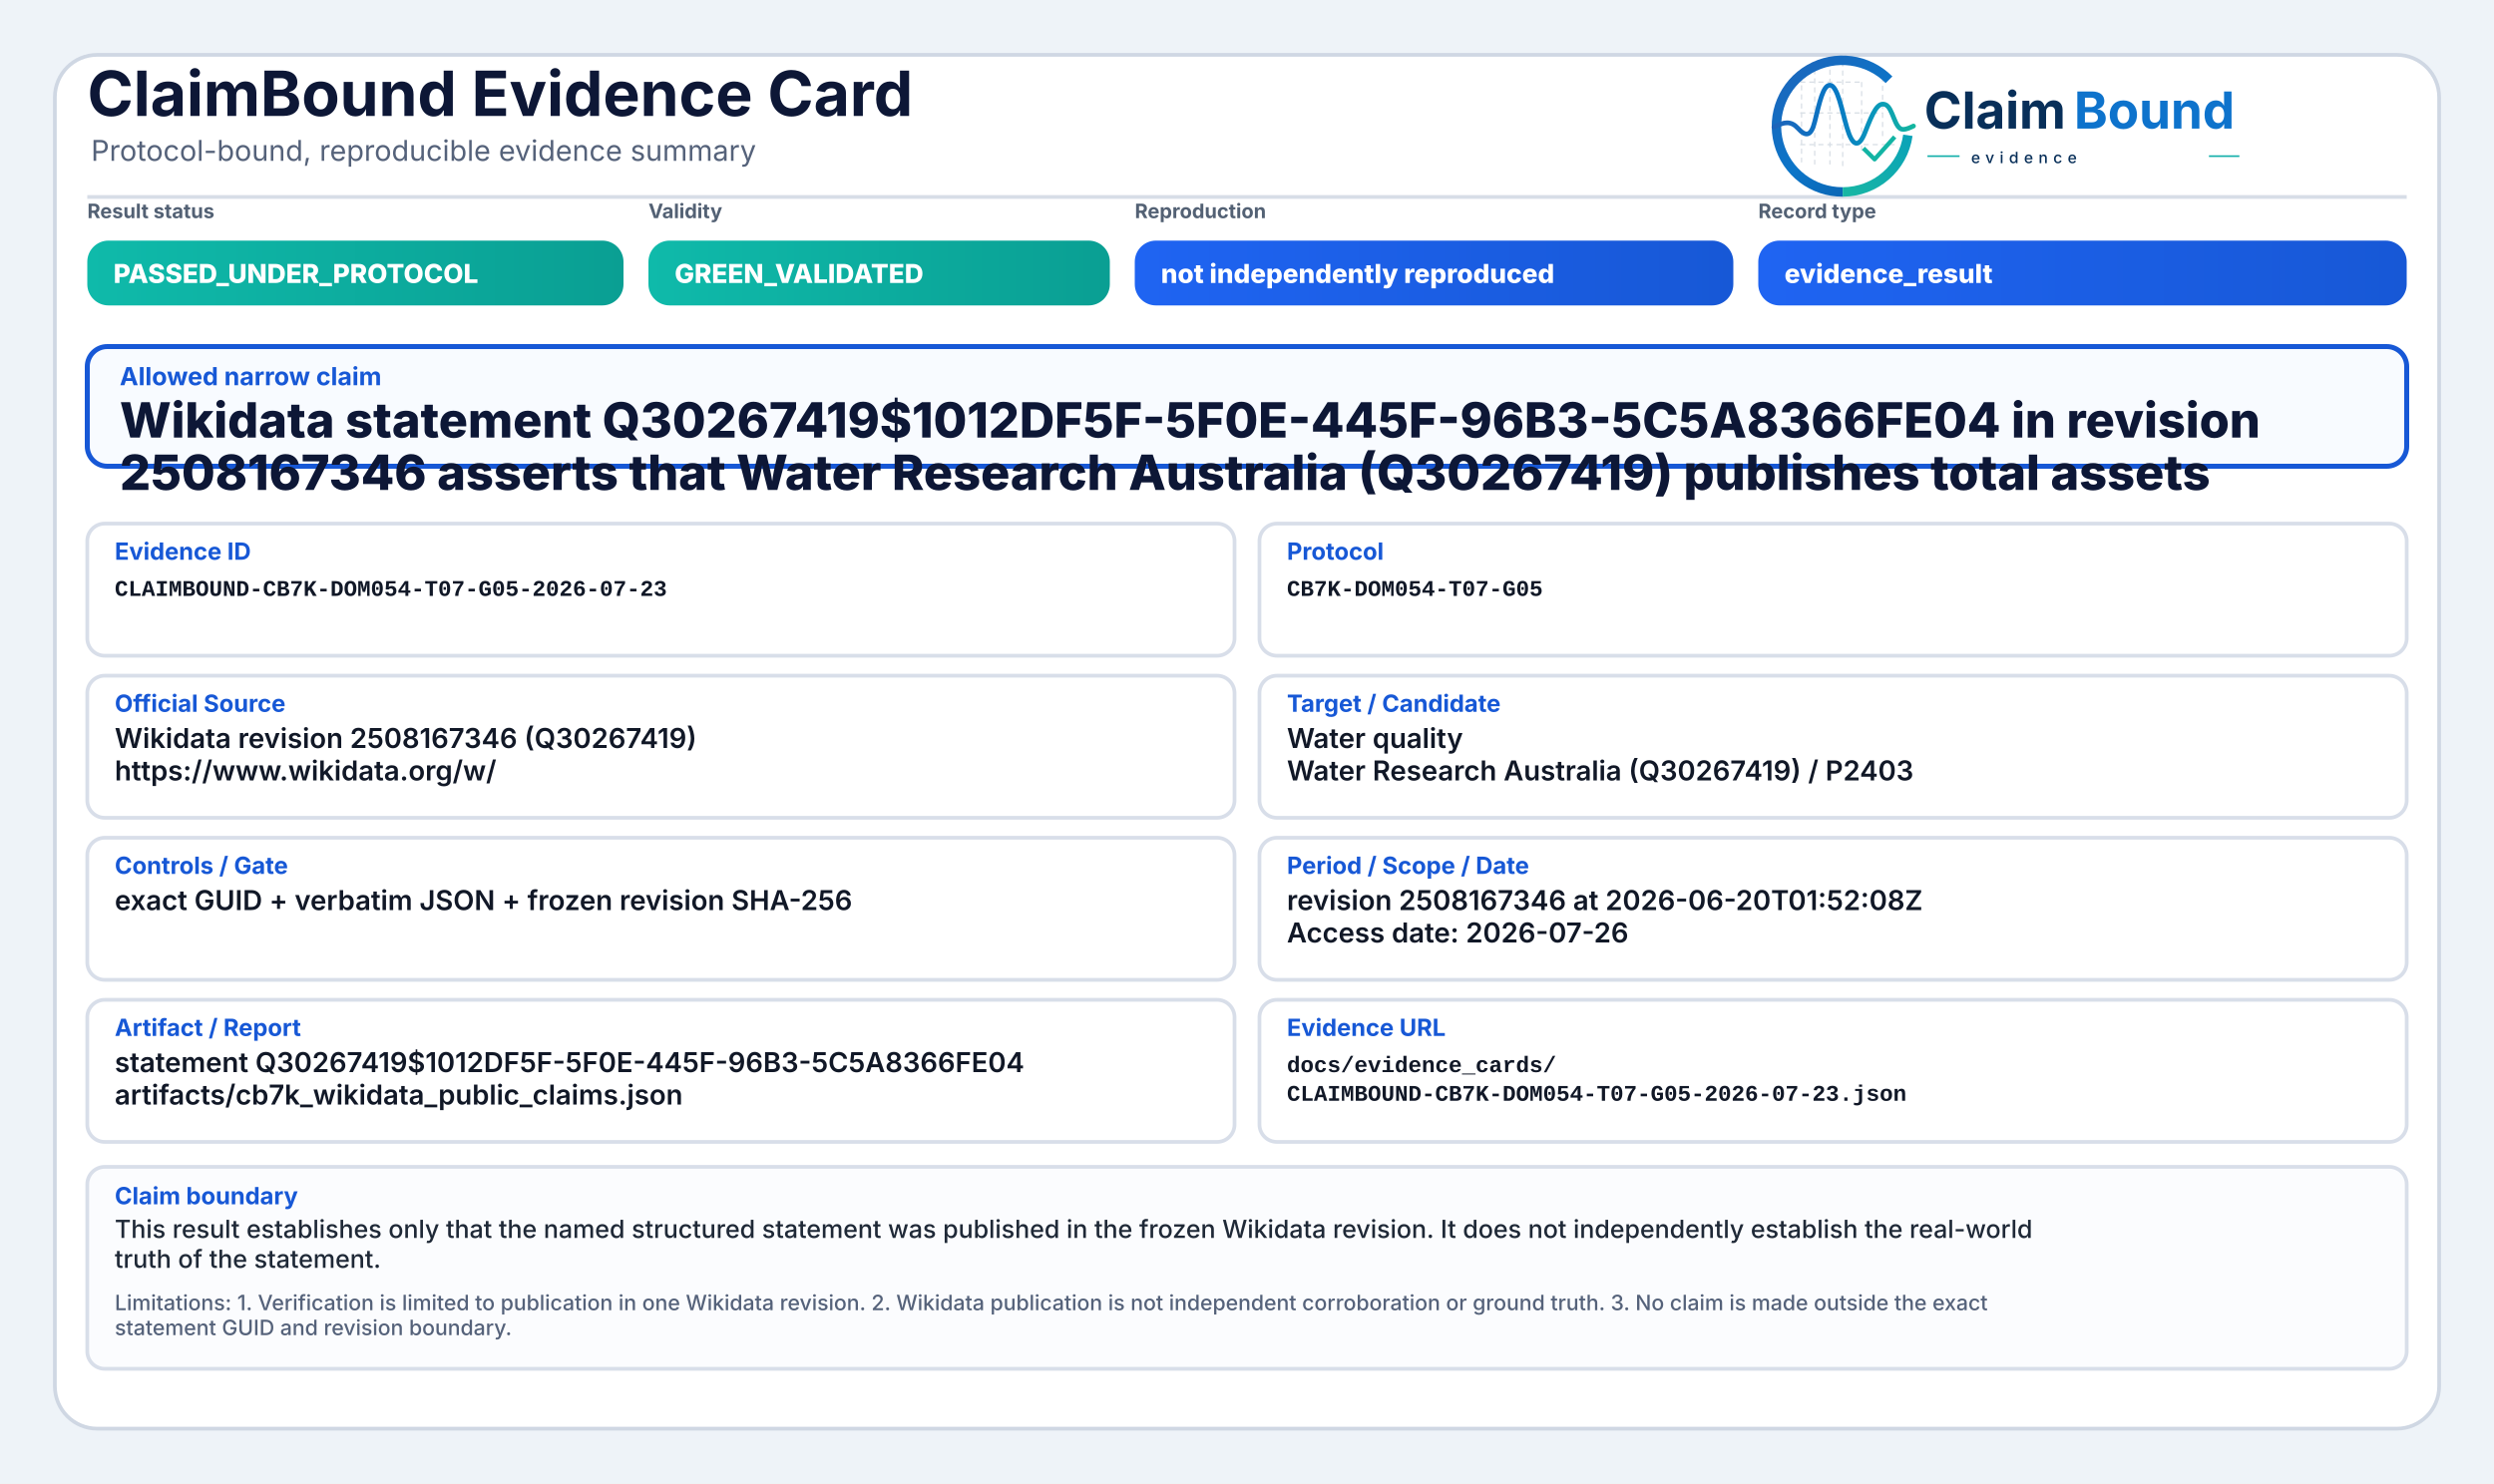
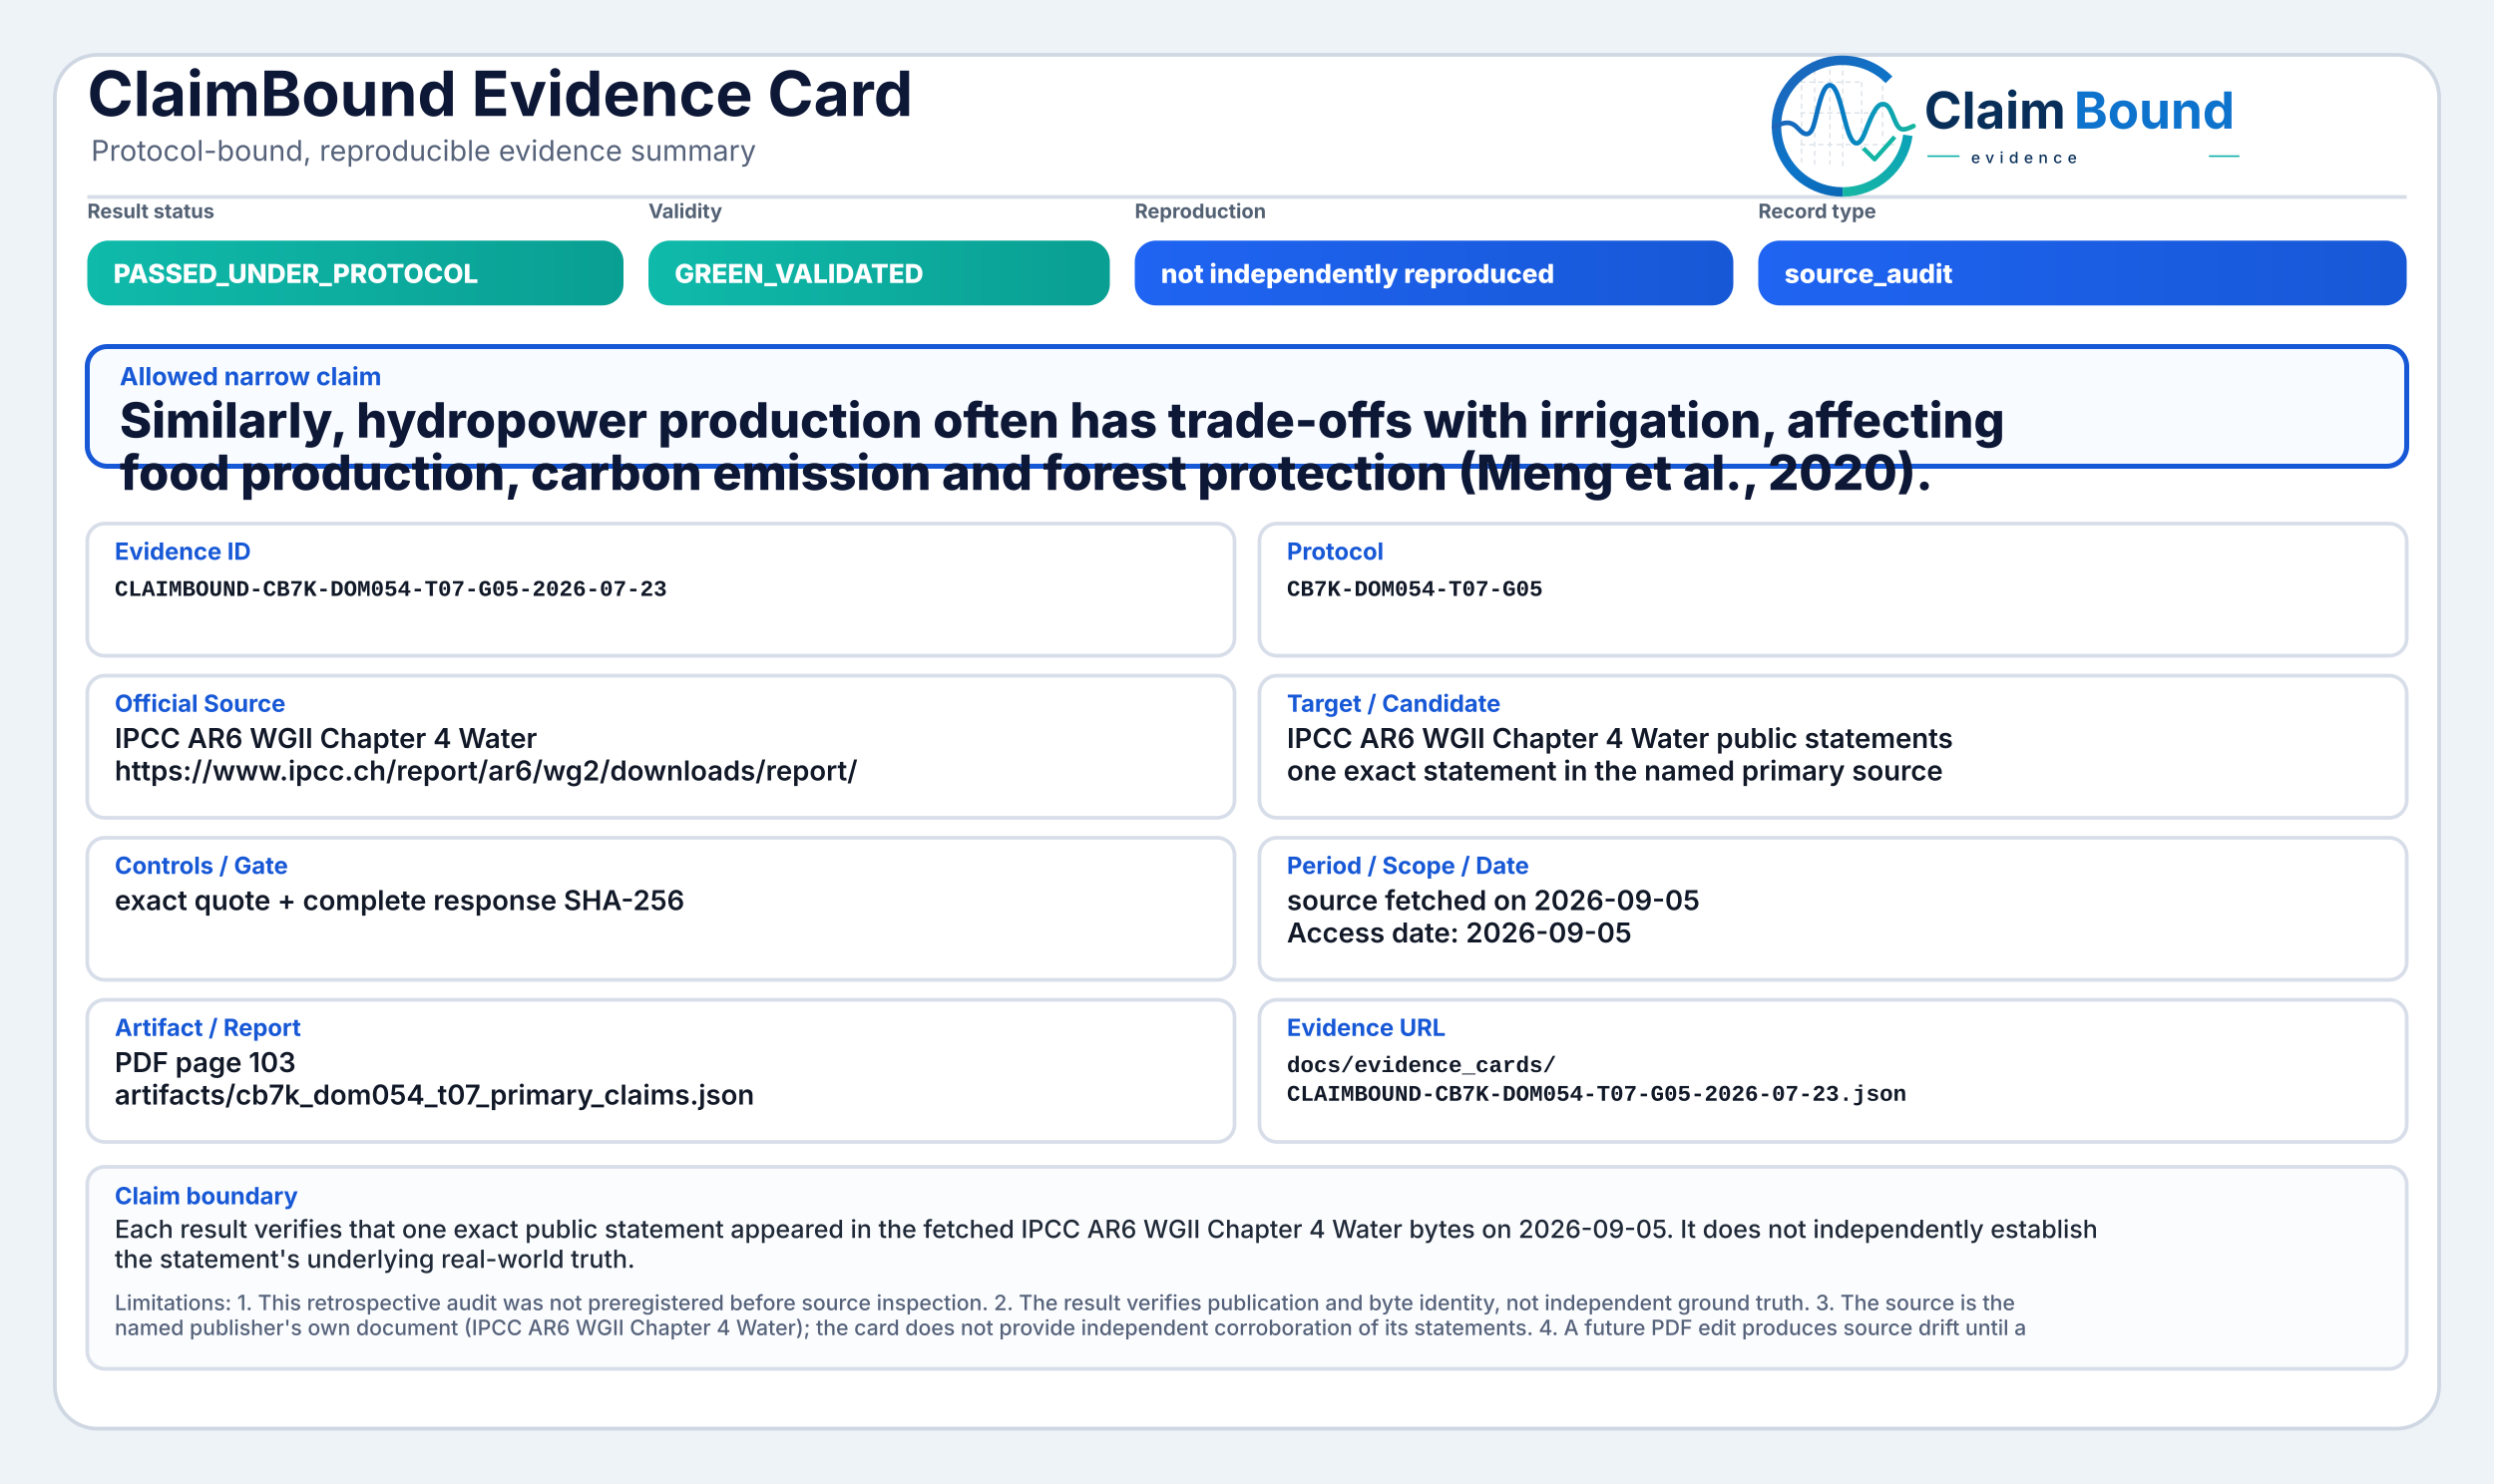
<svg xmlns="http://www.w3.org/2000/svg" width="2000" height="1190" viewBox="0 0 2000 1190" role="img" aria-label="ClaimBound Evidence Card">
  <defs>
    <linearGradient id="greenGrad" x1="0" y1="0" x2="1" y2="0">
      <stop offset="0%" stop-color="#0fbaaa" />
      <stop offset="100%" stop-color="#0a9f93" />
    </linearGradient>
    <linearGradient id="yellowGrad" x1="0" y1="0" x2="1" y2="0">
      <stop offset="0%" stop-color="#fbbf24" />
      <stop offset="100%" stop-color="#d97706" />
    </linearGradient>
    <linearGradient id="amberGrad" x1="0" y1="0" x2="1" y2="0">
      <stop offset="0%" stop-color="#f97316" />
      <stop offset="100%" stop-color="#c2410c" />
    </linearGradient>
    <linearGradient id="redGrad" x1="0" y1="0" x2="1" y2="0">
      <stop offset="0%" stop-color="#ef4444" />
      <stop offset="100%" stop-color="#b91c1c" />
    </linearGradient>
    <linearGradient id="grayGrad" x1="0" y1="0" x2="1" y2="0">
      <stop offset="0%" stop-color="#64748b" />
      <stop offset="100%" stop-color="#475569" />
    </linearGradient>
    <linearGradient id="blueGrad" x1="0" y1="0" x2="1" y2="0">
      <stop offset="0%" stop-color="#1f64f2" />
      <stop offset="100%" stop-color="#1758d6" />
    </linearGradient>
    <linearGradient id="logoRingBlue" x1="73" y1="453" x2="348" y2="793" gradientUnits="userSpaceOnUse">
      <stop offset="0" stop-color="#1E64BA" />
      <stop offset="0.55" stop-color="#0C75C8" />
      <stop offset="1" stop-color="#0A5FAB" />
    </linearGradient>
    <linearGradient id="logoRingTeal" x1="221" y1="792" x2="403" y2="594" gradientUnits="userSpaceOnUse">
      <stop offset="0" stop-color="#18B7A3" />
      <stop offset="1" stop-color="#089EBC" />
    </linearGradient>
    <linearGradient id="logoSignalGradient" x1="61" y1="628" x2="404" y2="628" gradientUnits="userSpaceOnUse">
      <stop offset="0" stop-color="#1E64BA" />
      <stop offset="0.43" stop-color="#0877C4" />
      <stop offset="0.72" stop-color="#0A97BB" />
      <stop offset="1" stop-color="#14B69E" />
    </linearGradient>
  </defs>
  <rect x="0" y="0" width="2000" height="1190" fill="#eef3f8" />
  <rect x="44" y="44" width="1912" height="1102" rx="34" fill="#ffffff" stroke="#cfd7e3" stroke-width="3" />
  <path d="M70 158 H1930" stroke="#d7dde7" stroke-width="3" />
  <text x="70" y="93" font-family="Inter, Segoe UI, Arial, sans-serif" font-size="50" font-weight="750" fill="#0d1736">ClaimBound Evidence Card</text>
  <text x="73" y="129" font-family="Inter, Segoe UI, Arial, sans-serif" font-size="23" font-weight="400" fill="#55627a">Protocol-bound, reproducible evidence summary</text>
  <g aria-label="ClaimBound evidence logo" transform="translate(1415,52) scale(0.33) translate(-40,-478)">
    <g stroke-linecap="butt" stroke-linejoin="round">
      <g stroke="#CBD3DC" stroke-width="3.2" stroke-linecap="round" stroke-dasharray="10 12" opacity="0.72">
        <path d="M130 507V714" />
        <path d="M162 490V719" />
        <path d="M199 491V719" />
        <path d="M230 471V726" />
        <path d="M276 521V690" />
        <path d="M327 508V650" />
        <path d="M128 520H277" />
        <path d="M128 595H327" />
        <path d="M128 672H355" />
      </g>
      <path d="M342.6 514.3A160 160 0 1 0 230 787" fill="none" stroke="url(#logoRingBlue)" stroke-width="23" />
      <path d="M230 787A160 160 0 0 0 388.4 649.3" fill="none" stroke="url(#logoRingTeal)" stroke-width="23" />
      <path d="M63 629.5C87 616.4 104.3 613.6 121.2 632.2C140.7 653.8 153.4 651.6 162.1 616.2C173.8 568.5 182.5 527.5 198.9 527.5C217.5 527.5 228.4 590.6 240.3 630.8C253.4 675.4 268.6 682.8 284.6 641.5C303.5 592.9 315.2 567.6 333.7 574.7C352.6 582 355.7 635.1 376.6 634.9C386.2 634.8 394 630.4 402 626.8" fill="none" stroke="url(#logoSignalGradient)" stroke-width="11.5" stroke-linecap="round" />
      <path d="M284 684.5L307.5 707.7L353 657" fill="none" stroke="#12B4A4" stroke-width="10.5" stroke-linecap="square" />
    </g>
    <text x="428" y="633" font-family="Inter, Segoe UI, Arial, sans-serif" font-size="124" font-weight="750" fill="#082F59" text-rendering="geometricPrecision">Claim</text>
    <text x="792" y="633" font-family="Inter, Segoe UI, Arial, sans-serif" font-size="124" font-weight="750" fill="#0E73CC" text-rendering="geometricPrecision">Bound</text>
    <line x1="436" y1="700" x2="514" y2="700" stroke="#11AFA9" stroke-width="4" />
    <text x="542" y="717" font-family="Inter, Segoe UI, Arial, sans-serif" font-size="38" font-weight="500" letter-spacing="13" fill="#082F59">evidence</text>
    <line x1="1120" y1="700" x2="1194" y2="700" stroke="#11AFA9" stroke-width="4" />
  </g>
  <text x="70" y="175" font-family="Inter, Segoe UI, Arial, sans-serif" font-size="16" font-weight="650" fill="#536174">Result status</text>
  <rect x="70" y="193" width="430" height="52" rx="17" fill="url(#greenGrad)" />
  <text x="91" y="227" font-family="Inter, Segoe UI, Arial, sans-serif" font-size="21" font-weight="800" fill="#ffffff">PASSED_UNDER_PROTOCOL</text>
  <text x="520" y="175" font-family="Inter, Segoe UI, Arial, sans-serif" font-size="16" font-weight="650" fill="#536174">Validity</text>
  <rect x="520" y="193" width="370" height="52" rx="17" fill="url(#greenGrad)" />
  <text x="541" y="227" font-family="Inter, Segoe UI, Arial, sans-serif" font-size="21" font-weight="800" fill="#ffffff">GREEN_VALIDATED</text>
  <text x="910" y="175" font-family="Inter, Segoe UI, Arial, sans-serif" font-size="16" font-weight="650" fill="#536174">Reproduction</text>
  <rect x="910" y="193" width="480" height="52" rx="17" fill="url(#blueGrad)" />
  <text x="931" y="227" font-family="Inter, Segoe UI, Arial, sans-serif" font-size="21" font-weight="800" fill="#ffffff">not independently reproduced</text>
  <text x="1410" y="175" font-family="Inter, Segoe UI, Arial, sans-serif" font-size="16" font-weight="650" fill="#536174">Record type</text>
  <rect x="1410" y="193" width="520" height="52" rx="17" fill="url(#blueGrad)" />
-   <text x="1431" y="227" font-family="Inter, Segoe UI, Arial, sans-serif" font-size="21" font-weight="800" fill="#ffffff">evidence_result</text>
+   <text x="1431" y="227" font-family="Inter, Segoe UI, Arial, sans-serif" font-size="21" font-weight="800" fill="#ffffff">source_audit</text>
  <rect x="70" y="278" width="1860" height="96" rx="16" fill="#f8fbff" stroke="#1758d6" stroke-width="4" />
  <text x="96" y="309" font-family="Inter, Segoe UI, Arial, sans-serif" font-size="20" font-weight="750" fill="#1758d6">Allowed narrow claim</text>
-   <text x="96" y="351" font-family="Inter, Segoe UI, Arial, sans-serif" font-size="39" font-weight="800" fill="#0d1736">Wikidata statement Q30267419$1012DF5F-5F0E-445F-96B3-5C5A8366FE04 in revision</text>
-   <text x="96" y="393" font-family="Inter, Segoe UI, Arial, sans-serif" font-size="39" font-weight="800" fill="#0d1736">2508167346 asserts that Water Research Australia (Q30267419) publishes total assets</text>
+   <text x="96" y="351" font-family="Inter, Segoe UI, Arial, sans-serif" font-size="39" font-weight="800" fill="#0d1736">Similarly, hydropower production often has trade-offs with irrigation, affecting</text>
+   <text x="96" y="393" font-family="Inter, Segoe UI, Arial, sans-serif" font-size="39" font-weight="800" fill="#0d1736">food production, carbon emission and forest protection (Meng et al., 2020).</text>
  <rect x="70" y="420" width="920" height="106" rx="14" fill="#ffffff" stroke="#d8dee9" stroke-width="3" />
  <text x="92" y="449" font-family="Inter, Segoe UI, Arial, sans-serif" font-size="19" font-weight="750" fill="#1758d6">Evidence ID</text>
  <text x="92" y="478" font-family="SFMono-Regular, Consolas, Liberation Mono, monospace" font-size="18" font-weight="600" fill="#111827">CLAIMBOUND-CB7K-DOM054-T07-G05-2026-07-23</text>
  <rect x="1010" y="420" width="920" height="106" rx="14" fill="#ffffff" stroke="#d8dee9" stroke-width="3" />
  <text x="1032" y="449" font-family="Inter, Segoe UI, Arial, sans-serif" font-size="19" font-weight="750" fill="#1758d6">Protocol</text>
  <text x="1032" y="478" font-family="SFMono-Regular, Consolas, Liberation Mono, monospace" font-size="18" font-weight="600" fill="#111827">CB7K-DOM054-T07-G05</text>
  <rect x="70" y="542" width="920" height="114" rx="14" fill="#ffffff" stroke="#d8dee9" stroke-width="3" />
  <text x="92" y="571" font-family="Inter, Segoe UI, Arial, sans-serif" font-size="19" font-weight="750" fill="#1758d6">Official Source</text>
-   <text x="92" y="600" font-family="Inter, Segoe UI, Arial, sans-serif" font-size="22" font-weight="600" fill="#111827">Wikidata revision 2508167346 (Q30267419)</text>
-   <text x="92" y="626" font-family="Inter, Segoe UI, Arial, sans-serif" font-size="22" font-weight="600" fill="#111827">https://www.wikidata.org/w/</text>
+   <text x="92" y="600" font-family="Inter, Segoe UI, Arial, sans-serif" font-size="22" font-weight="600" fill="#111827">IPCC AR6 WGII Chapter 4 Water</text>
+   <text x="92" y="626" font-family="Inter, Segoe UI, Arial, sans-serif" font-size="22" font-weight="600" fill="#111827">https://www.ipcc.ch/report/ar6/wg2/downloads/report/</text>
  <rect x="1010" y="542" width="920" height="114" rx="14" fill="#ffffff" stroke="#d8dee9" stroke-width="3" />
  <text x="1032" y="571" font-family="Inter, Segoe UI, Arial, sans-serif" font-size="19" font-weight="750" fill="#1758d6">Target / Candidate</text>
-   <text x="1032" y="600" font-family="Inter, Segoe UI, Arial, sans-serif" font-size="22" font-weight="600" fill="#111827">Water quality</text>
-   <text x="1032" y="626" font-family="Inter, Segoe UI, Arial, sans-serif" font-size="22" font-weight="600" fill="#111827">Water Research Australia (Q30267419) / P2403</text>
+   <text x="1032" y="600" font-family="Inter, Segoe UI, Arial, sans-serif" font-size="22" font-weight="600" fill="#111827">IPCC AR6 WGII Chapter 4 Water public statements</text>
+   <text x="1032" y="626" font-family="Inter, Segoe UI, Arial, sans-serif" font-size="22" font-weight="600" fill="#111827">one exact statement in the named primary source</text>
  <rect x="70" y="672" width="920" height="114" rx="14" fill="#ffffff" stroke="#d8dee9" stroke-width="3" />
  <text x="92" y="701" font-family="Inter, Segoe UI, Arial, sans-serif" font-size="19" font-weight="750" fill="#1758d6">Controls / Gate</text>
-   <text x="92" y="730" font-family="Inter, Segoe UI, Arial, sans-serif" font-size="22" font-weight="600" fill="#111827">exact GUID + verbatim JSON + frozen revision SHA-256</text>
+   <text x="92" y="730" font-family="Inter, Segoe UI, Arial, sans-serif" font-size="22" font-weight="600" fill="#111827">exact quote + complete response SHA-256</text>
  <rect x="1010" y="672" width="920" height="114" rx="14" fill="#ffffff" stroke="#d8dee9" stroke-width="3" />
  <text x="1032" y="701" font-family="Inter, Segoe UI, Arial, sans-serif" font-size="19" font-weight="750" fill="#1758d6">Period / Scope / Date</text>
-   <text x="1032" y="730" font-family="Inter, Segoe UI, Arial, sans-serif" font-size="22" font-weight="600" fill="#111827">revision 2508167346 at 2026-06-20T01:52:08Z</text>
-   <text x="1032" y="756" font-family="Inter, Segoe UI, Arial, sans-serif" font-size="22" font-weight="600" fill="#111827">Access date: 2026-07-26</text>
+   <text x="1032" y="730" font-family="Inter, Segoe UI, Arial, sans-serif" font-size="22" font-weight="600" fill="#111827">source fetched on 2026-09-05</text>
+   <text x="1032" y="756" font-family="Inter, Segoe UI, Arial, sans-serif" font-size="22" font-weight="600" fill="#111827">Access date: 2026-09-05</text>
  <rect x="70" y="802" width="920" height="114" rx="14" fill="#ffffff" stroke="#d8dee9" stroke-width="3" />
  <text x="92" y="831" font-family="Inter, Segoe UI, Arial, sans-serif" font-size="19" font-weight="750" fill="#1758d6">Artifact / Report</text>
-   <text x="92" y="860" font-family="Inter, Segoe UI, Arial, sans-serif" font-size="22" font-weight="600" fill="#111827">statement Q30267419$1012DF5F-5F0E-445F-96B3-5C5A8366FE04</text>
-   <text x="92" y="886" font-family="Inter, Segoe UI, Arial, sans-serif" font-size="22" font-weight="600" fill="#111827">artifacts/cb7k_wikidata_public_claims.json</text>
+   <text x="92" y="860" font-family="Inter, Segoe UI, Arial, sans-serif" font-size="22" font-weight="600" fill="#111827">PDF page 103</text>
+   <text x="92" y="886" font-family="Inter, Segoe UI, Arial, sans-serif" font-size="22" font-weight="600" fill="#111827">artifacts/cb7k_dom054_t07_primary_claims.json</text>
  <rect x="1010" y="802" width="920" height="114" rx="14" fill="#ffffff" stroke="#d8dee9" stroke-width="3" />
  <text x="1032" y="831" font-family="Inter, Segoe UI, Arial, sans-serif" font-size="19" font-weight="750" fill="#1758d6">Evidence URL</text>
  <text x="1032" y="860" font-family="SFMono-Regular, Consolas, Liberation Mono, monospace" font-size="18" font-weight="600" fill="#111827">docs/evidence_cards/</text>
  <text x="1032" y="883" font-family="SFMono-Regular, Consolas, Liberation Mono, monospace" font-size="18" font-weight="600" fill="#111827">CLAIMBOUND-CB7K-DOM054-T07-G05-2026-07-23.json</text>
  <rect x="70" y="936" width="1860" height="162" rx="14" fill="#fbfcfe" stroke="#d8dee9" stroke-width="3" />
  <text x="92" y="966" font-family="Inter, Segoe UI, Arial, sans-serif" font-size="19" font-weight="750" fill="#1758d6">Claim boundary</text>
-   <text x="92" y="993" font-family="Inter, Segoe UI, Arial, sans-serif" font-size="20" font-weight="500" fill="#1f2937">This result establishes only that the named structured statement was published in the frozen Wikidata revision. It does not independently establish the real-world</text>
-   <text x="92" y="1017" font-family="Inter, Segoe UI, Arial, sans-serif" font-size="20" font-weight="500" fill="#1f2937">truth of the statement.</text>
-   <text x="92" y="1051" font-family="Inter, Segoe UI, Arial, sans-serif" font-size="17" font-weight="500" fill="#55627a">Limitations: 1. Verification is limited to publication in one Wikidata revision. 2. Wikidata publication is not independent corroboration or ground truth. 3. No claim is made outside the exact</text>
-   <text x="92" y="1071" font-family="Inter, Segoe UI, Arial, sans-serif" font-size="17" font-weight="500" fill="#55627a">statement GUID and revision boundary.</text>
+   <text x="92" y="993" font-family="Inter, Segoe UI, Arial, sans-serif" font-size="20" font-weight="500" fill="#1f2937">Each result verifies that one exact public statement appeared in the fetched IPCC AR6 WGII Chapter 4 Water bytes on 2026-09-05. It does not independently establish</text>
+   <text x="92" y="1017" font-family="Inter, Segoe UI, Arial, sans-serif" font-size="20" font-weight="500" fill="#1f2937">the statement's underlying real-world truth.</text>
+   <text x="92" y="1051" font-family="Inter, Segoe UI, Arial, sans-serif" font-size="17" font-weight="500" fill="#55627a">Limitations: 1. This retrospective audit was not preregistered before source inspection. 2. The result verifies publication and byte identity, not independent ground truth. 3. The source is the</text>
+   <text x="92" y="1071" font-family="Inter, Segoe UI, Arial, sans-serif" font-size="17" font-weight="500" fill="#55627a">named publisher's own document (IPCC AR6 WGII Chapter 4 Water); the card does not provide independent corroboration of its statements. 4. A future PDF edit produces source drift until a</text>
</svg>
